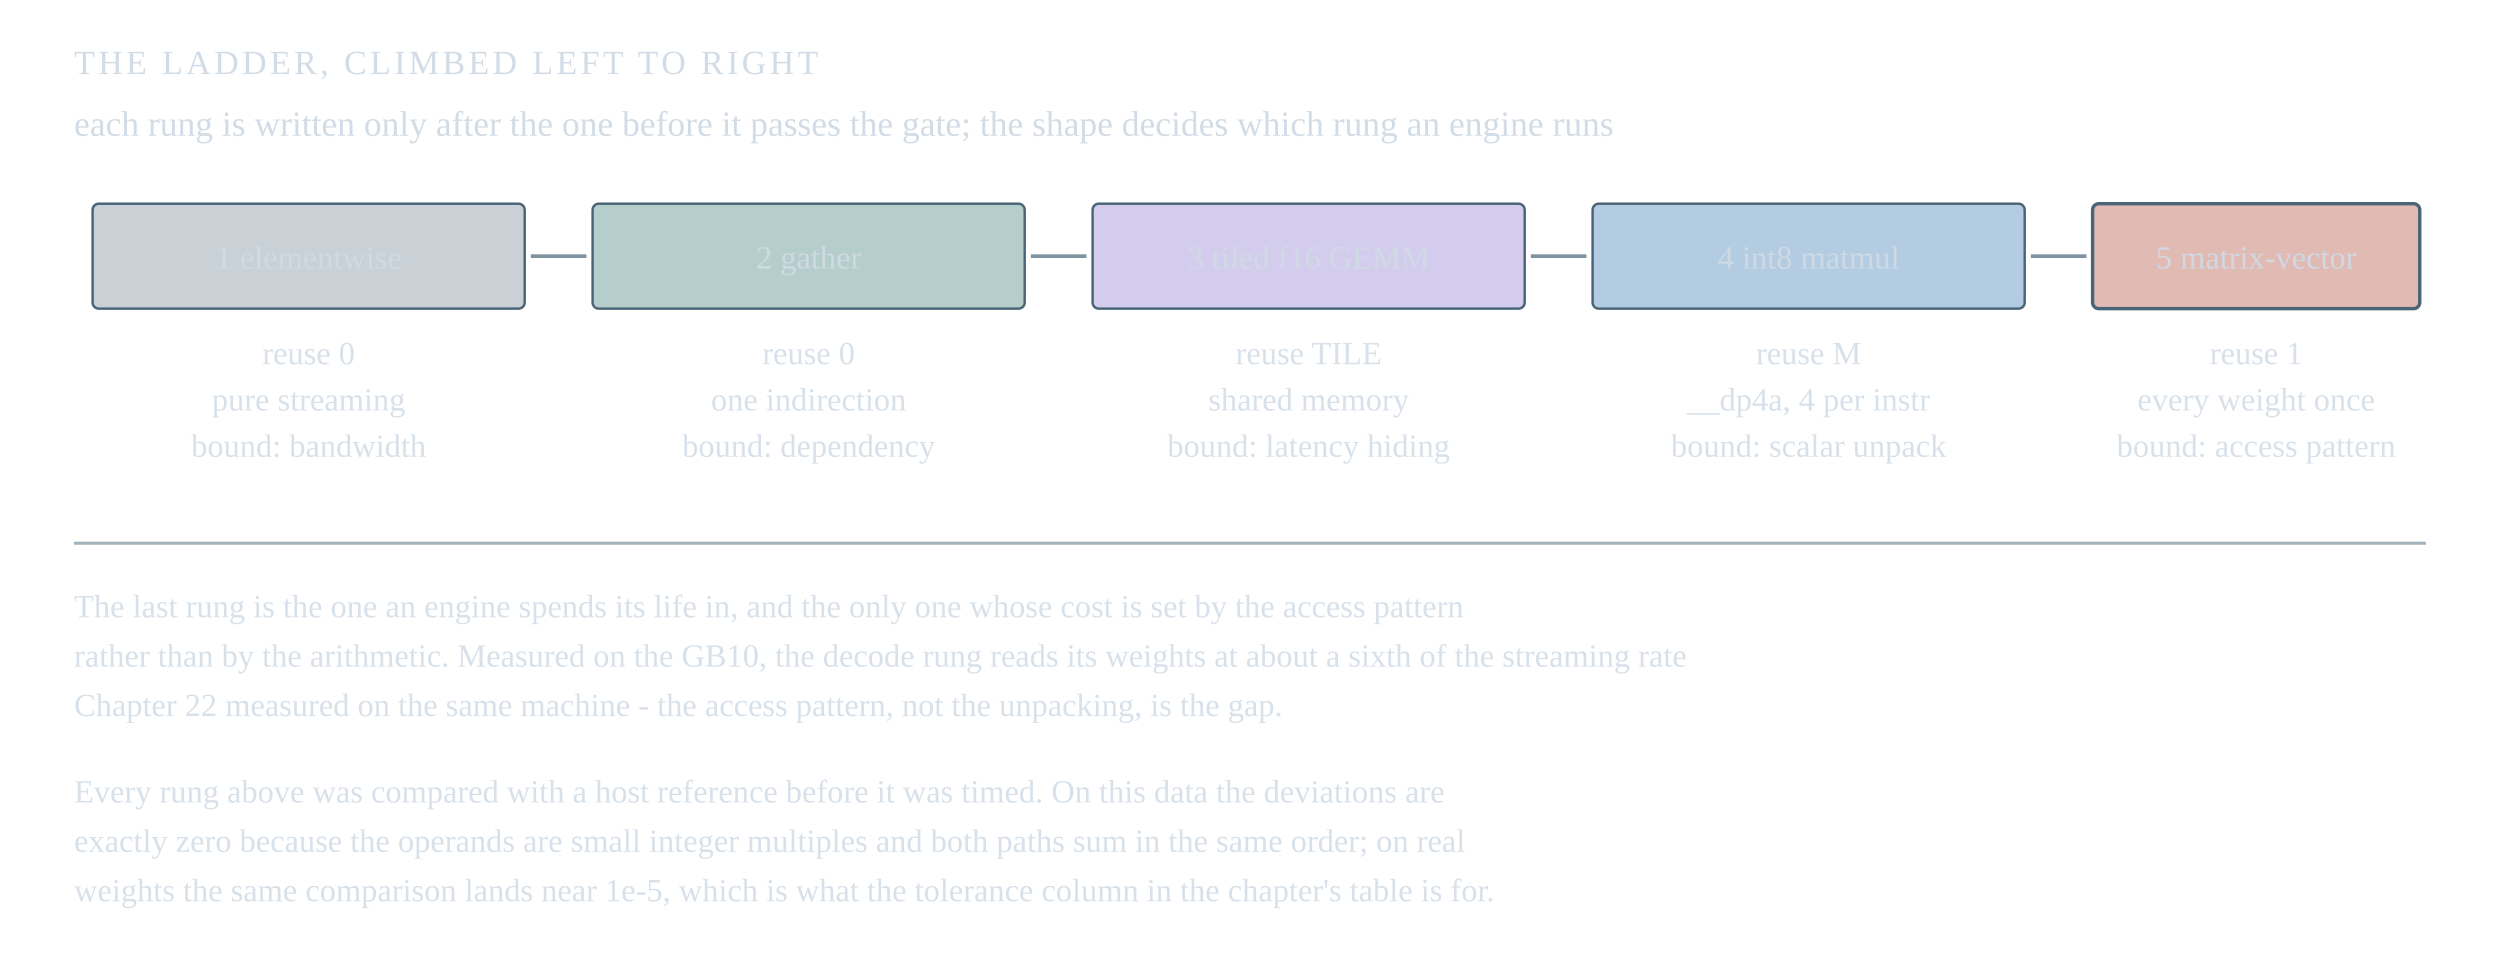
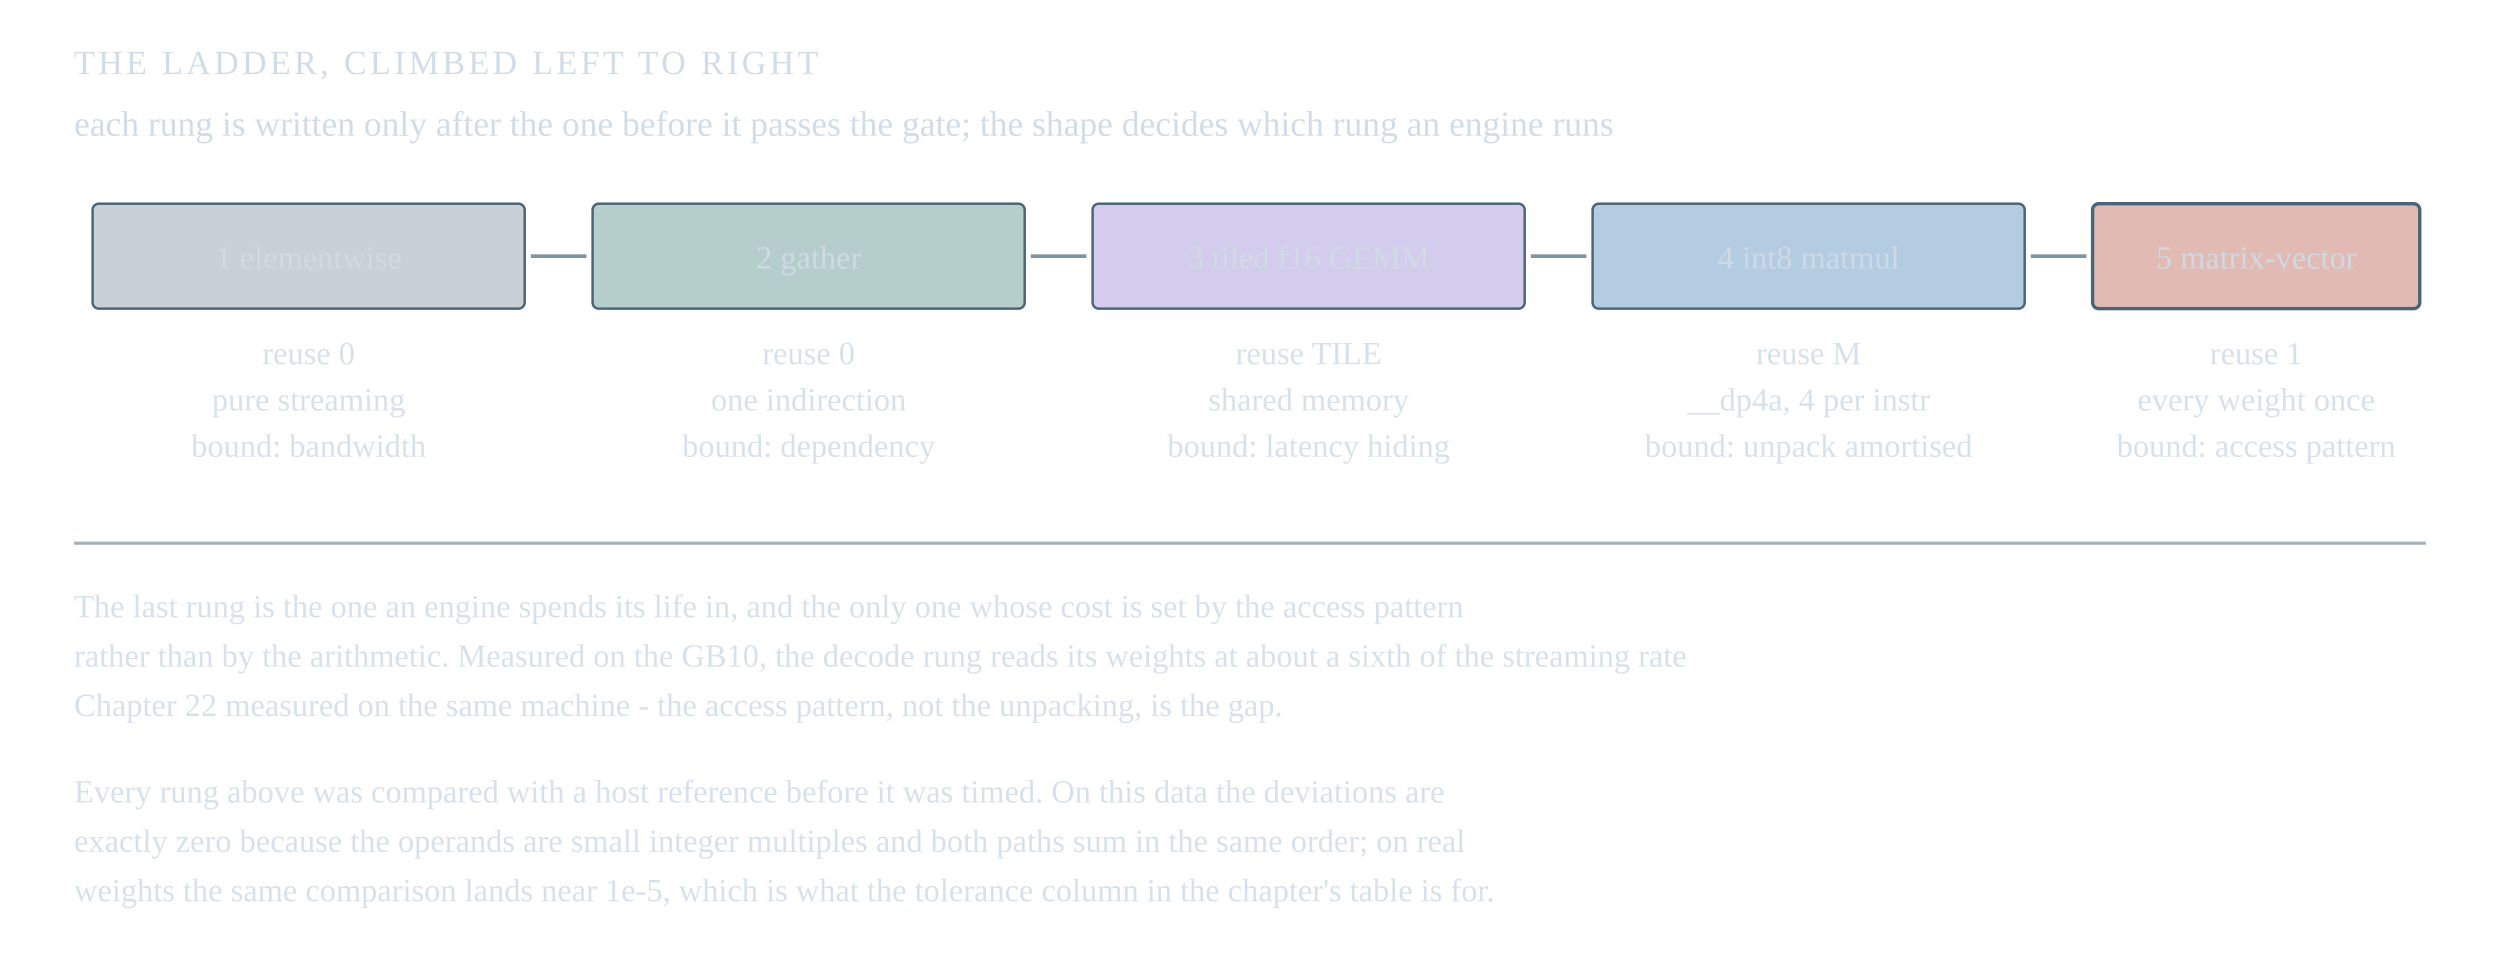
<svg xmlns="http://www.w3.org/2000/svg" viewBox="0 0 810 316" width="100%" style="max-width:100%;height:auto" role="img" aria-label="The matmul ladder as five rungs read left to right: elementwise, gather, tiled f16 GEMM, integer matmul for prefill, and matrix-vector for decode, each with the reuse it gains and the bound it hits on the machine measured here.">
  <style>
    .g-cap { fill: var(--fg, #cfdae5); font-size: 11px; letter-spacing: .10em; opacity: .94; }
    .g-s   { fill: var(--fg, #cfdae5); font-size: 11.5px; opacity: .94; }
    .g-m   { fill: var(--fg, #cfdae5); font-size: 10.5px; opacity: .82; }
    .g-lbl { fill: var(--fg, #cfdae5); font-size: 10.5px; opacity: .95; }
    .fig-a-r1 { fill: #4a6577; fill-opacity: .30; stroke: var(--quote-border, #4a6577); stroke-width: .8; }
    .fig-a-r2 { fill: #3f7f76; fill-opacity: .38; stroke: var(--quote-border, #4a6577); stroke-width: .8; }
    .fig-a-r3 { fill: #8f7ad1; fill-opacity: .38; stroke: var(--quote-border, #4a6577); stroke-width: .8; }
    .fig-a-r4 { fill: #4d86b8; fill-opacity: .42; stroke: var(--quote-border, #4a6577); stroke-width: .8; }
    .fig-a-r5 { fill: #b85c4d; fill-opacity: .42; stroke: var(--quote-border, #4a6577); stroke-width: 1.1; }
    .g-rule { stroke: var(--quote-border, #4a6577); stroke-width: 1; opacity: .5; }
    .g-arrow { stroke: var(--quote-border, #4a6577); stroke-width: 1.2; opacity: .7; fill: none; }
  </style>
  <text class="g-cap" x="24" y="24">THE LADDER, CLIMBED LEFT TO RIGHT</text>
  <text class="g-s" x="24" y="44">each rung is written only after the one before it passes the gate; the shape decides which rung an engine runs</text>
  <rect x="30" y="66" width="140" height="34" rx="2" class="fig-a-r1" />
  <text class="g-lbl" x="100" y="87" text-anchor="middle">1 elementwise</text>
  <text class="g-m" x="100" y="118" text-anchor="middle">reuse 0</text>
  <text class="g-m" x="100" y="133" text-anchor="middle">pure streaming</text>
  <text class="g-m" x="100" y="148" text-anchor="middle">bound: bandwidth</text>
  <rect x="192" y="66" width="140" height="34" rx="2" class="fig-a-r2" />
  <text class="g-lbl" x="262" y="87" text-anchor="middle">2 gather</text>
  <text class="g-m" x="262" y="118" text-anchor="middle">reuse 0</text>
  <text class="g-m" x="262" y="133" text-anchor="middle">one indirection</text>
  <text class="g-m" x="262" y="148" text-anchor="middle">bound: dependency</text>
  <rect x="354" y="66" width="140" height="34" rx="2" class="fig-a-r3" />
  <text class="g-lbl" x="424" y="87" text-anchor="middle">3 tiled f16 GEMM</text>
  <text class="g-m" x="424" y="118" text-anchor="middle">reuse TILE</text>
  <text class="g-m" x="424" y="133" text-anchor="middle">shared memory</text>
  <text class="g-m" x="424" y="148" text-anchor="middle">bound: latency hiding</text>
  <rect x="516" y="66" width="140" height="34" rx="2" class="fig-a-r4" />
  <text class="g-lbl" x="586" y="87" text-anchor="middle">4 int8 matmul</text>
  <text class="g-m" x="586" y="118" text-anchor="middle">reuse M</text>
  <text class="g-m" x="586" y="133" text-anchor="middle">__dp4a, 4 per instr</text>
-   <text class="g-m" x="586" y="148" text-anchor="middle">bound: scalar unpack</text>
+   <text class="g-m" x="586" y="148" text-anchor="middle">bound: unpack amortised</text>
  <rect x="678" y="66" width="106" height="34" rx="2" class="fig-a-r5" />
  <text class="g-lbl" x="731" y="87" text-anchor="middle">5 matrix-vector</text>
  <text class="g-m" x="731" y="118" text-anchor="middle">reuse 1</text>
  <text class="g-m" x="731" y="133" text-anchor="middle">every weight once</text>
  <text class="g-m" x="731" y="148" text-anchor="middle">bound: access pattern</text>
  <path class="g-arrow" d="M172 83 L190 83 M334 83 L352 83 M496 83 L514 83 M658 83 L676 83" />
  <line class="g-rule" x1="24" y1="176" x2="786" y2="176" />
  <text class="g-m" x="24" y="200">The last rung is the one an engine spends its life in, and the only one whose cost is set by the access pattern</text>
  <text class="g-m" x="24" y="216">rather than by the arithmetic. Measured on the GB10, the decode rung reads its weights at about a sixth of the streaming rate</text>
  <text class="g-m" x="24" y="232">Chapter 22 measured on the same machine - the access pattern, not the unpacking, is the gap.</text>
  <text class="g-m" x="24" y="260">Every rung above was compared with a host reference before it was timed. On this data the deviations are</text>
  <text class="g-m" x="24" y="276">exactly zero because the operands are small integer multiples and both paths sum in the same order; on real</text>
  <text class="g-m" x="24" y="292">weights the same comparison lands near 1e-5, which is what the tolerance column in the chapter's table is for.</text>
</svg>
